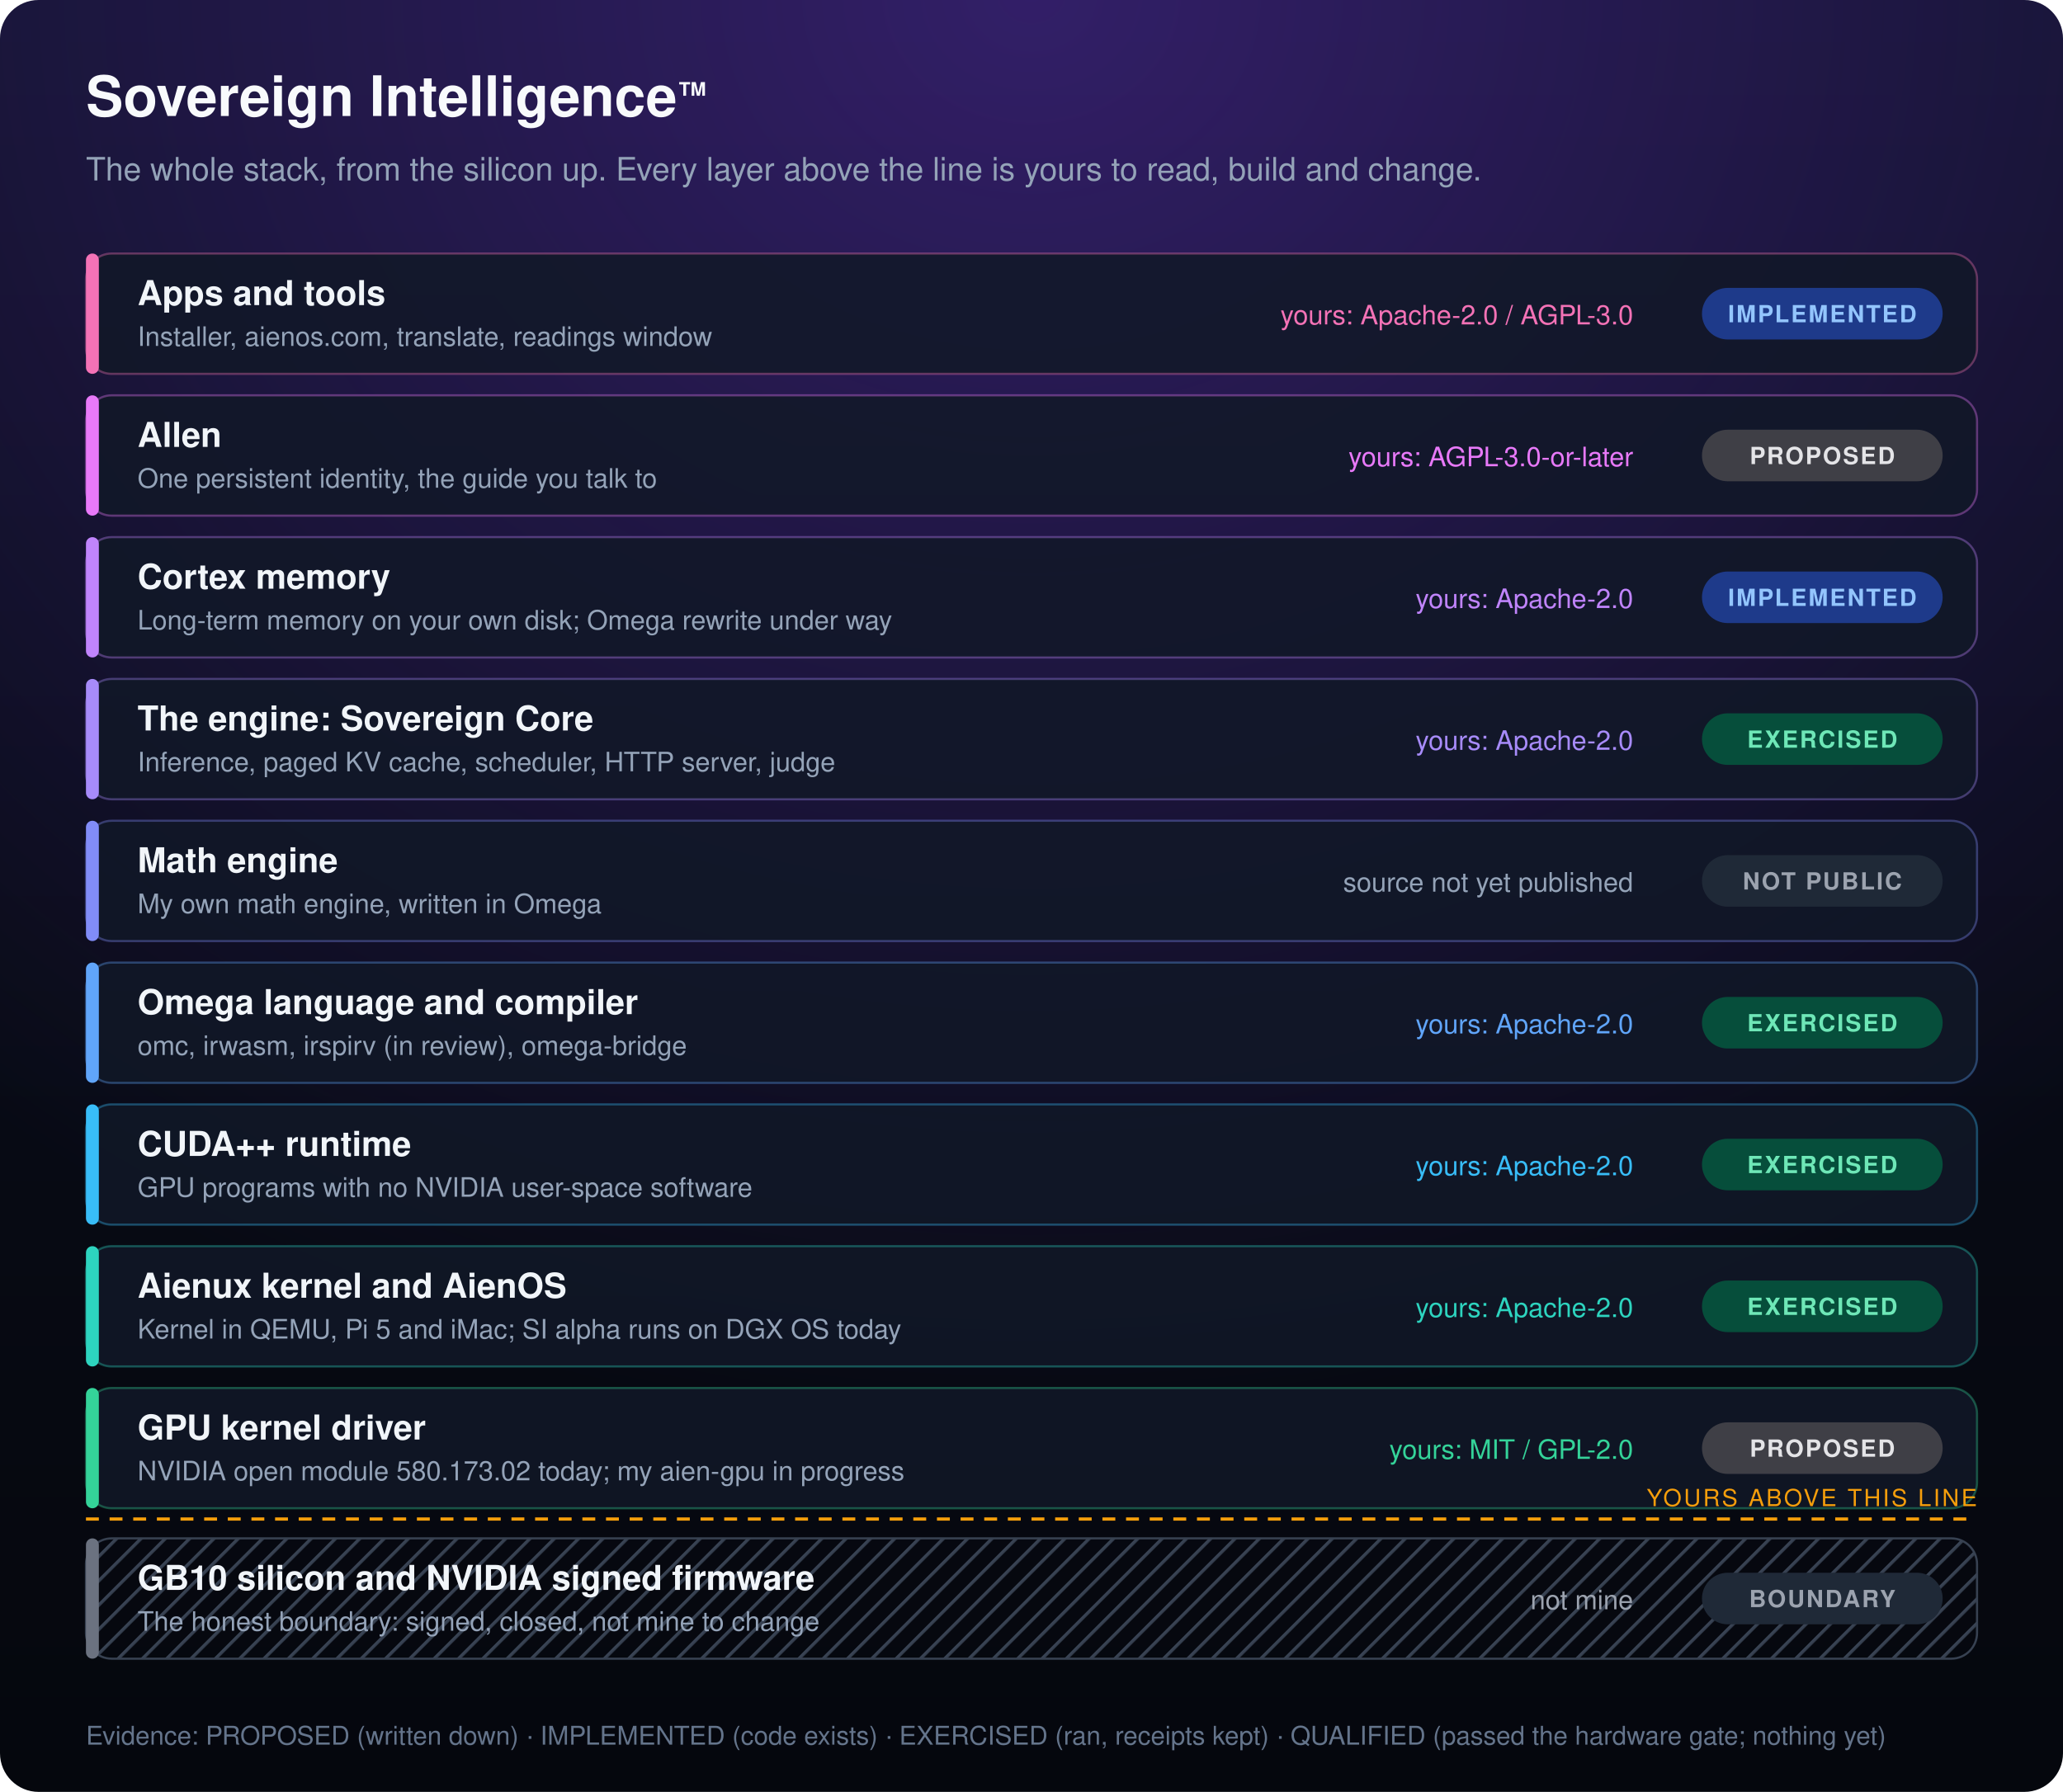
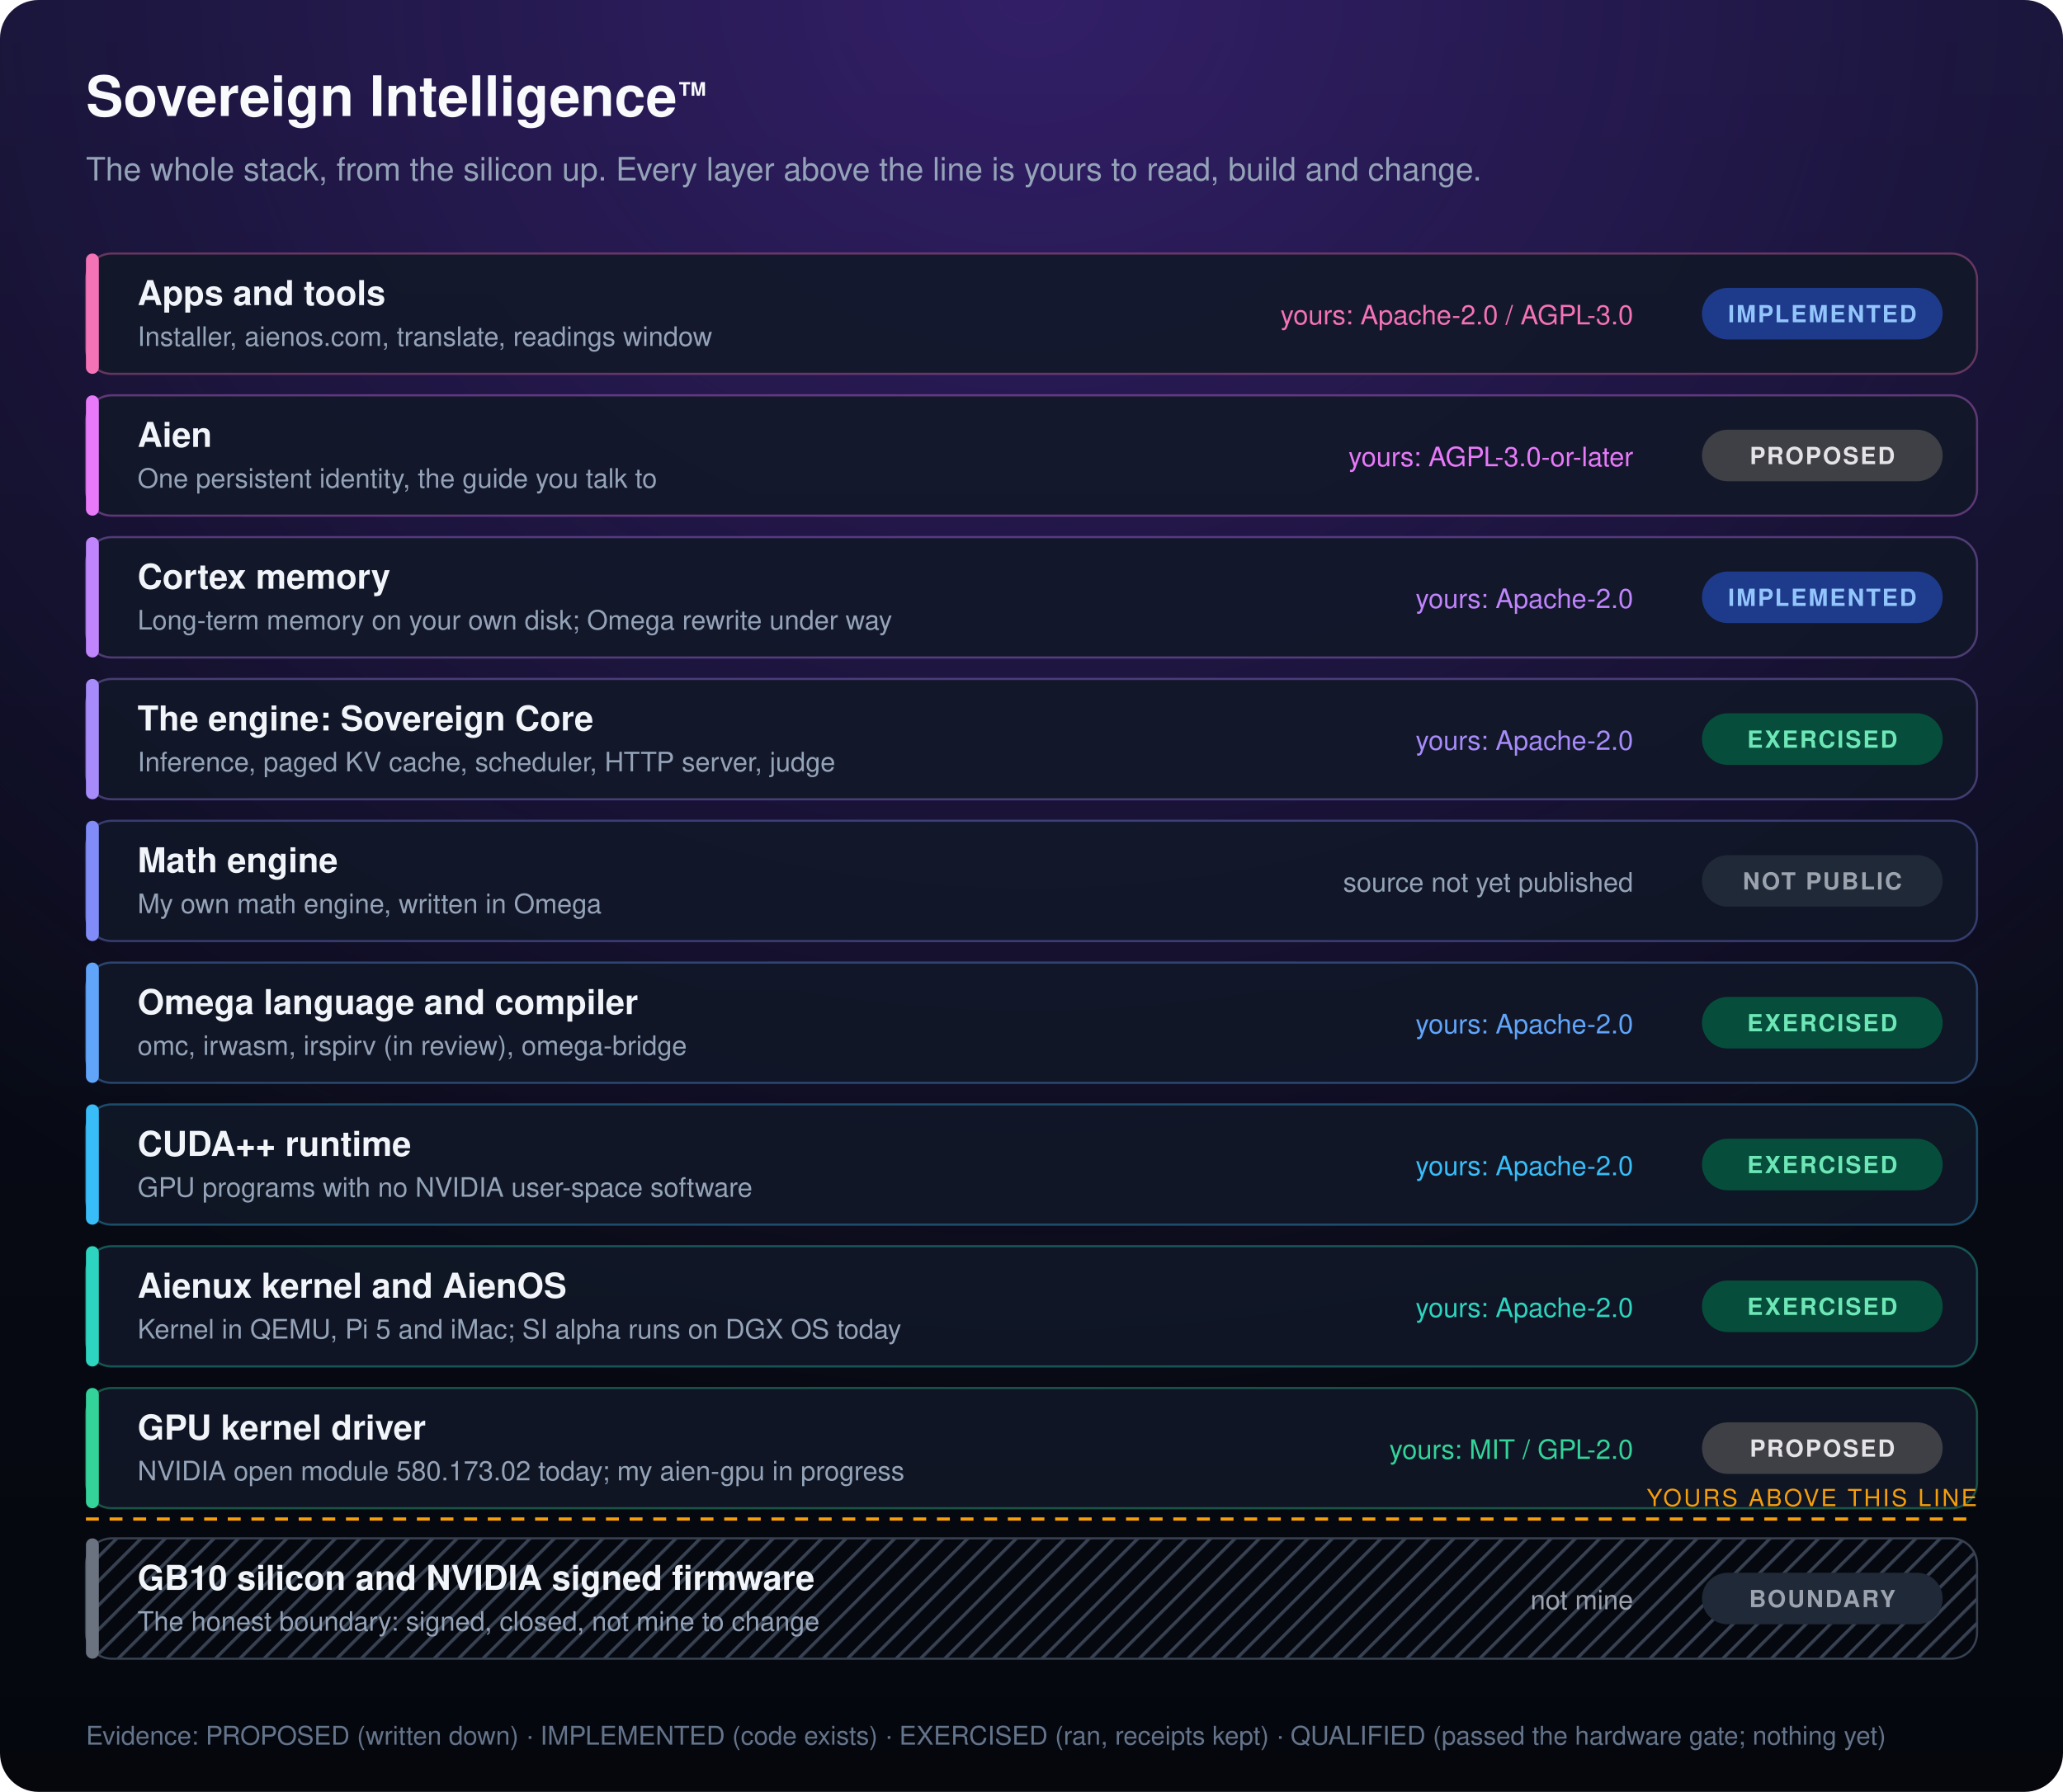
<svg xmlns="http://www.w3.org/2000/svg" width="960" height="834" viewBox="0 0 960 834" role="img" aria-labelledby="t d">
  <defs>
    <linearGradient id="bg" x1="0" y1="0" x2="0" y2="1">
      <stop offset="0" stop-color="#0b1020" />
      <stop offset="1" stop-color="#05070d" />
    </linearGradient>
    <radialGradient id="glow" cx="0.5" cy="0" r="0.8">
      <stop offset="0" stop-color="#7c3aed" stop-opacity="0.35" />
      <stop offset="1" stop-color="#7c3aed" stop-opacity="0" />
    </radialGradient>
    <pattern id="hatch" width="8" height="8" patternUnits="userSpaceOnUse" patternTransform="rotate(45)">
      <line x1="0" y1="0" x2="0" y2="8" stroke="#374151" stroke-width="3" />
    </pattern>
  </defs>
  <rect width="960" height="834" rx="18" fill="url(#bg)" />
  <rect width="960" height="834" rx="18" fill="url(#glow)" />
  <text x="40" y="54" font-family="-apple-system,BlinkMacSystemFont,'Segoe UI',Helvetica,Arial,sans-serif" font-size="26" font-weight="700" fill="#f8fafc">Sovereign Intelligence<tspan font-size="14" baseline-shift="super">™</tspan>
  </text>
  <text x="40" y="84" font-family="-apple-system,BlinkMacSystemFont,'Segoe UI',Helvetica,Arial,sans-serif" font-size="15" fill="#94a3b8">The whole stack, from the silicon up. Every layer above the line is yours to read, build and change.</text>
  <rect x="40" y="118" width="880" height="56" rx="12" fill="#111827" fill-opacity="0.85" stroke="#f472b6" stroke-opacity="0.35" />
  <rect x="40" y="118" width="6" height="56" rx="3" fill="#f472b6" />
  <text x="64" y="142" font-family="-apple-system,BlinkMacSystemFont,'Segoe UI',Helvetica,Arial,sans-serif" font-size="16" font-weight="600" fill="#f1f5f9">Apps and tools</text>
  <text x="64" y="161" font-family="-apple-system,BlinkMacSystemFont,'Segoe UI',Helvetica,Arial,sans-serif" font-size="12.5" fill="#94a3b8">Installer, aienos.com, translate, readings window</text>
  <text x="760" y="151" text-anchor="end" font-family="-apple-system,BlinkMacSystemFont,'Segoe UI',Helvetica,Arial,sans-serif" font-size="12.5" fill="#f472b6">yours: Apache-2.0 / AGPL-3.0</text>
  <rect x="792" y="134" width="112" height="24" rx="12" fill="#1e3a8a" />
  <text x="848.0" y="150" text-anchor="middle" font-family="-apple-system,BlinkMacSystemFont,'Segoe UI',Helvetica,Arial,sans-serif" font-size="11" font-weight="700" letter-spacing="0.8" fill="#93c5fd">IMPLEMENTED</text>
  <rect x="40" y="184" width="880" height="56" rx="12" fill="#111827" fill-opacity="0.85" stroke="#e879f9" stroke-opacity="0.35" />
  <rect x="40" y="184" width="6" height="56" rx="3" fill="#e879f9" />
-   <text x="64" y="208" font-family="-apple-system,BlinkMacSystemFont,'Segoe UI',Helvetica,Arial,sans-serif" font-size="16" font-weight="600" fill="#f1f5f9">Allen</text>
+   <text x="64" y="208" font-family="-apple-system,BlinkMacSystemFont,'Segoe UI',Helvetica,Arial,sans-serif" font-size="16" font-weight="600" fill="#f1f5f9">Aien</text>
  <text x="64" y="227" font-family="-apple-system,BlinkMacSystemFont,'Segoe UI',Helvetica,Arial,sans-serif" font-size="12.5" fill="#94a3b8">One persistent identity, the guide you talk to</text>
  <text x="760" y="217" text-anchor="end" font-family="-apple-system,BlinkMacSystemFont,'Segoe UI',Helvetica,Arial,sans-serif" font-size="12.5" fill="#e879f9">yours: AGPL-3.0-or-later</text>
  <rect x="792" y="200" width="112" height="24" rx="12" fill="#3f3f46" />
  <text x="848.0" y="216" text-anchor="middle" font-family="-apple-system,BlinkMacSystemFont,'Segoe UI',Helvetica,Arial,sans-serif" font-size="11" font-weight="700" letter-spacing="0.8" fill="#e4e4e7">PROPOSED</text>
  <rect x="40" y="250" width="880" height="56" rx="12" fill="#111827" fill-opacity="0.85" stroke="#c084fc" stroke-opacity="0.35" />
  <rect x="40" y="250" width="6" height="56" rx="3" fill="#c084fc" />
  <text x="64" y="274" font-family="-apple-system,BlinkMacSystemFont,'Segoe UI',Helvetica,Arial,sans-serif" font-size="16" font-weight="600" fill="#f1f5f9">Cortex memory</text>
  <text x="64" y="293" font-family="-apple-system,BlinkMacSystemFont,'Segoe UI',Helvetica,Arial,sans-serif" font-size="12.5" fill="#94a3b8">Long-term memory on your own disk; Omega rewrite under way</text>
  <text x="760" y="283" text-anchor="end" font-family="-apple-system,BlinkMacSystemFont,'Segoe UI',Helvetica,Arial,sans-serif" font-size="12.5" fill="#c084fc">yours: Apache-2.0</text>
  <rect x="792" y="266" width="112" height="24" rx="12" fill="#1e3a8a" />
  <text x="848.0" y="282" text-anchor="middle" font-family="-apple-system,BlinkMacSystemFont,'Segoe UI',Helvetica,Arial,sans-serif" font-size="11" font-weight="700" letter-spacing="0.8" fill="#93c5fd">IMPLEMENTED</text>
  <rect x="40" y="316" width="880" height="56" rx="12" fill="#111827" fill-opacity="0.85" stroke="#a78bfa" stroke-opacity="0.35" />
  <rect x="40" y="316" width="6" height="56" rx="3" fill="#a78bfa" />
  <text x="64" y="340" font-family="-apple-system,BlinkMacSystemFont,'Segoe UI',Helvetica,Arial,sans-serif" font-size="16" font-weight="600" fill="#f1f5f9">The engine: Sovereign Core</text>
  <text x="64" y="359" font-family="-apple-system,BlinkMacSystemFont,'Segoe UI',Helvetica,Arial,sans-serif" font-size="12.5" fill="#94a3b8">Inference, paged KV cache, scheduler, HTTP server, judge</text>
  <text x="760" y="349" text-anchor="end" font-family="-apple-system,BlinkMacSystemFont,'Segoe UI',Helvetica,Arial,sans-serif" font-size="12.5" fill="#a78bfa">yours: Apache-2.0</text>
  <rect x="792" y="332" width="112" height="24" rx="12" fill="#064e3b" />
  <text x="848.0" y="348" text-anchor="middle" font-family="-apple-system,BlinkMacSystemFont,'Segoe UI',Helvetica,Arial,sans-serif" font-size="11" font-weight="700" letter-spacing="0.8" fill="#6ee7b7">EXERCISED</text>
  <rect x="40" y="382" width="880" height="56" rx="12" fill="#111827" fill-opacity="0.85" stroke="#818cf8" stroke-opacity="0.35" />
  <rect x="40" y="382" width="6" height="56" rx="3" fill="#818cf8" />
  <text x="64" y="406" font-family="-apple-system,BlinkMacSystemFont,'Segoe UI',Helvetica,Arial,sans-serif" font-size="16" font-weight="600" fill="#f1f5f9">Math engine</text>
  <text x="64" y="425" font-family="-apple-system,BlinkMacSystemFont,'Segoe UI',Helvetica,Arial,sans-serif" font-size="12.5" fill="#94a3b8">My own math engine, written in Omega</text>
  <text x="760" y="415" text-anchor="end" font-family="-apple-system,BlinkMacSystemFont,'Segoe UI',Helvetica,Arial,sans-serif" font-size="12.5" fill="#94a3b8">source not yet published</text>
  <rect x="792" y="398" width="112" height="24" rx="12" fill="#1f2937" />
  <text x="848.0" y="414" text-anchor="middle" font-family="-apple-system,BlinkMacSystemFont,'Segoe UI',Helvetica,Arial,sans-serif" font-size="11" font-weight="700" letter-spacing="0.8" fill="#9ca3af">NOT PUBLIC</text>
  <rect x="40" y="448" width="880" height="56" rx="12" fill="#111827" fill-opacity="0.85" stroke="#60a5fa" stroke-opacity="0.35" />
  <rect x="40" y="448" width="6" height="56" rx="3" fill="#60a5fa" />
  <text x="64" y="472" font-family="-apple-system,BlinkMacSystemFont,'Segoe UI',Helvetica,Arial,sans-serif" font-size="16" font-weight="600" fill="#f1f5f9">Omega language and compiler</text>
  <text x="64" y="491" font-family="-apple-system,BlinkMacSystemFont,'Segoe UI',Helvetica,Arial,sans-serif" font-size="12.5" fill="#94a3b8">omc, irwasm, irspirv (in review), omega-bridge</text>
  <text x="760" y="481" text-anchor="end" font-family="-apple-system,BlinkMacSystemFont,'Segoe UI',Helvetica,Arial,sans-serif" font-size="12.5" fill="#60a5fa">yours: Apache-2.0</text>
  <rect x="792" y="464" width="112" height="24" rx="12" fill="#064e3b" />
  <text x="848.0" y="480" text-anchor="middle" font-family="-apple-system,BlinkMacSystemFont,'Segoe UI',Helvetica,Arial,sans-serif" font-size="11" font-weight="700" letter-spacing="0.8" fill="#6ee7b7">EXERCISED</text>
  <rect x="40" y="514" width="880" height="56" rx="12" fill="#111827" fill-opacity="0.85" stroke="#38bdf8" stroke-opacity="0.35" />
  <rect x="40" y="514" width="6" height="56" rx="3" fill="#38bdf8" />
  <text x="64" y="538" font-family="-apple-system,BlinkMacSystemFont,'Segoe UI',Helvetica,Arial,sans-serif" font-size="16" font-weight="600" fill="#f1f5f9">CUDA++ runtime</text>
  <text x="64" y="557" font-family="-apple-system,BlinkMacSystemFont,'Segoe UI',Helvetica,Arial,sans-serif" font-size="12.5" fill="#94a3b8">GPU programs with no NVIDIA user-space software</text>
  <text x="760" y="547" text-anchor="end" font-family="-apple-system,BlinkMacSystemFont,'Segoe UI',Helvetica,Arial,sans-serif" font-size="12.5" fill="#38bdf8">yours: Apache-2.0</text>
  <rect x="792" y="530" width="112" height="24" rx="12" fill="#064e3b" />
  <text x="848.0" y="546" text-anchor="middle" font-family="-apple-system,BlinkMacSystemFont,'Segoe UI',Helvetica,Arial,sans-serif" font-size="11" font-weight="700" letter-spacing="0.8" fill="#6ee7b7">EXERCISED</text>
  <rect x="40" y="580" width="880" height="56" rx="12" fill="#111827" fill-opacity="0.85" stroke="#2dd4bf" stroke-opacity="0.35" />
  <rect x="40" y="580" width="6" height="56" rx="3" fill="#2dd4bf" />
  <text x="64" y="604" font-family="-apple-system,BlinkMacSystemFont,'Segoe UI',Helvetica,Arial,sans-serif" font-size="16" font-weight="600" fill="#f1f5f9">Aienux kernel and AienOS</text>
  <text x="64" y="623" font-family="-apple-system,BlinkMacSystemFont,'Segoe UI',Helvetica,Arial,sans-serif" font-size="12.5" fill="#94a3b8">Kernel in QEMU, Pi 5 and iMac; SI alpha runs on DGX OS today</text>
  <text x="760" y="613" text-anchor="end" font-family="-apple-system,BlinkMacSystemFont,'Segoe UI',Helvetica,Arial,sans-serif" font-size="12.5" fill="#2dd4bf">yours: Apache-2.0</text>
  <rect x="792" y="596" width="112" height="24" rx="12" fill="#064e3b" />
  <text x="848.0" y="612" text-anchor="middle" font-family="-apple-system,BlinkMacSystemFont,'Segoe UI',Helvetica,Arial,sans-serif" font-size="11" font-weight="700" letter-spacing="0.8" fill="#6ee7b7">EXERCISED</text>
  <rect x="40" y="646" width="880" height="56" rx="12" fill="#111827" fill-opacity="0.85" stroke="#34d399" stroke-opacity="0.35" />
  <rect x="40" y="646" width="6" height="56" rx="3" fill="#34d399" />
  <text x="64" y="670" font-family="-apple-system,BlinkMacSystemFont,'Segoe UI',Helvetica,Arial,sans-serif" font-size="16" font-weight="600" fill="#f1f5f9">GPU kernel driver</text>
  <text x="64" y="689" font-family="-apple-system,BlinkMacSystemFont,'Segoe UI',Helvetica,Arial,sans-serif" font-size="12.5" fill="#94a3b8">NVIDIA open module 580.173.02 today; my aien-gpu in progress</text>
  <text x="760" y="679" text-anchor="end" font-family="-apple-system,BlinkMacSystemFont,'Segoe UI',Helvetica,Arial,sans-serif" font-size="12.5" fill="#34d399">yours: MIT / GPL-2.0</text>
  <rect x="792" y="662" width="112" height="24" rx="12" fill="#3f3f46" />
  <text x="848.0" y="678" text-anchor="middle" font-family="-apple-system,BlinkMacSystemFont,'Segoe UI',Helvetica,Arial,sans-serif" font-size="11" font-weight="700" letter-spacing="0.8" fill="#e4e4e7">PROPOSED</text>
  <line x1="40" y1="707.0" x2="920" y2="707.0" stroke="#f59e0b" stroke-width="1.5" stroke-dasharray="6 5" />
  <text x="920" y="701.0" text-anchor="end" font-family="-apple-system,BlinkMacSystemFont,'Segoe UI',Helvetica,Arial,sans-serif" font-size="11" fill="#f59e0b" letter-spacing="1">YOURS ABOVE THIS LINE</text>
  <rect x="40" y="716" width="880" height="56" rx="12" fill="url(#hatch)" stroke="#374151" />
  <rect x="40" y="716" width="6" height="56" rx="3" fill="#6b7280" />
  <text x="64" y="740" font-family="-apple-system,BlinkMacSystemFont,'Segoe UI',Helvetica,Arial,sans-serif" font-size="16" font-weight="600" fill="#f1f5f9">GB10 silicon and NVIDIA signed firmware</text>
  <text x="64" y="759" font-family="-apple-system,BlinkMacSystemFont,'Segoe UI',Helvetica,Arial,sans-serif" font-size="12.5" fill="#94a3b8">The honest boundary: signed, closed, not mine to change</text>
  <text x="760" y="749" text-anchor="end" font-family="-apple-system,BlinkMacSystemFont,'Segoe UI',Helvetica,Arial,sans-serif" font-size="12.5" fill="#9ca3af">not mine</text>
  <rect x="792" y="732" width="112" height="24" rx="12" fill="#1f2937" />
  <text x="848.0" y="748" text-anchor="middle" font-family="-apple-system,BlinkMacSystemFont,'Segoe UI',Helvetica,Arial,sans-serif" font-size="11" font-weight="700" letter-spacing="0.8" fill="#9ca3af">BOUNDARY</text>
  <text x="40" y="812" font-family="-apple-system,BlinkMacSystemFont,'Segoe UI',Helvetica,Arial,sans-serif" font-size="12" fill="#64748b">Evidence: PROPOSED (written down) · IMPLEMENTED (code exists) · EXERCISED (ran, receipts kept) · QUALIFIED (passed the hardware gate; nothing yet)</text>
</svg>
